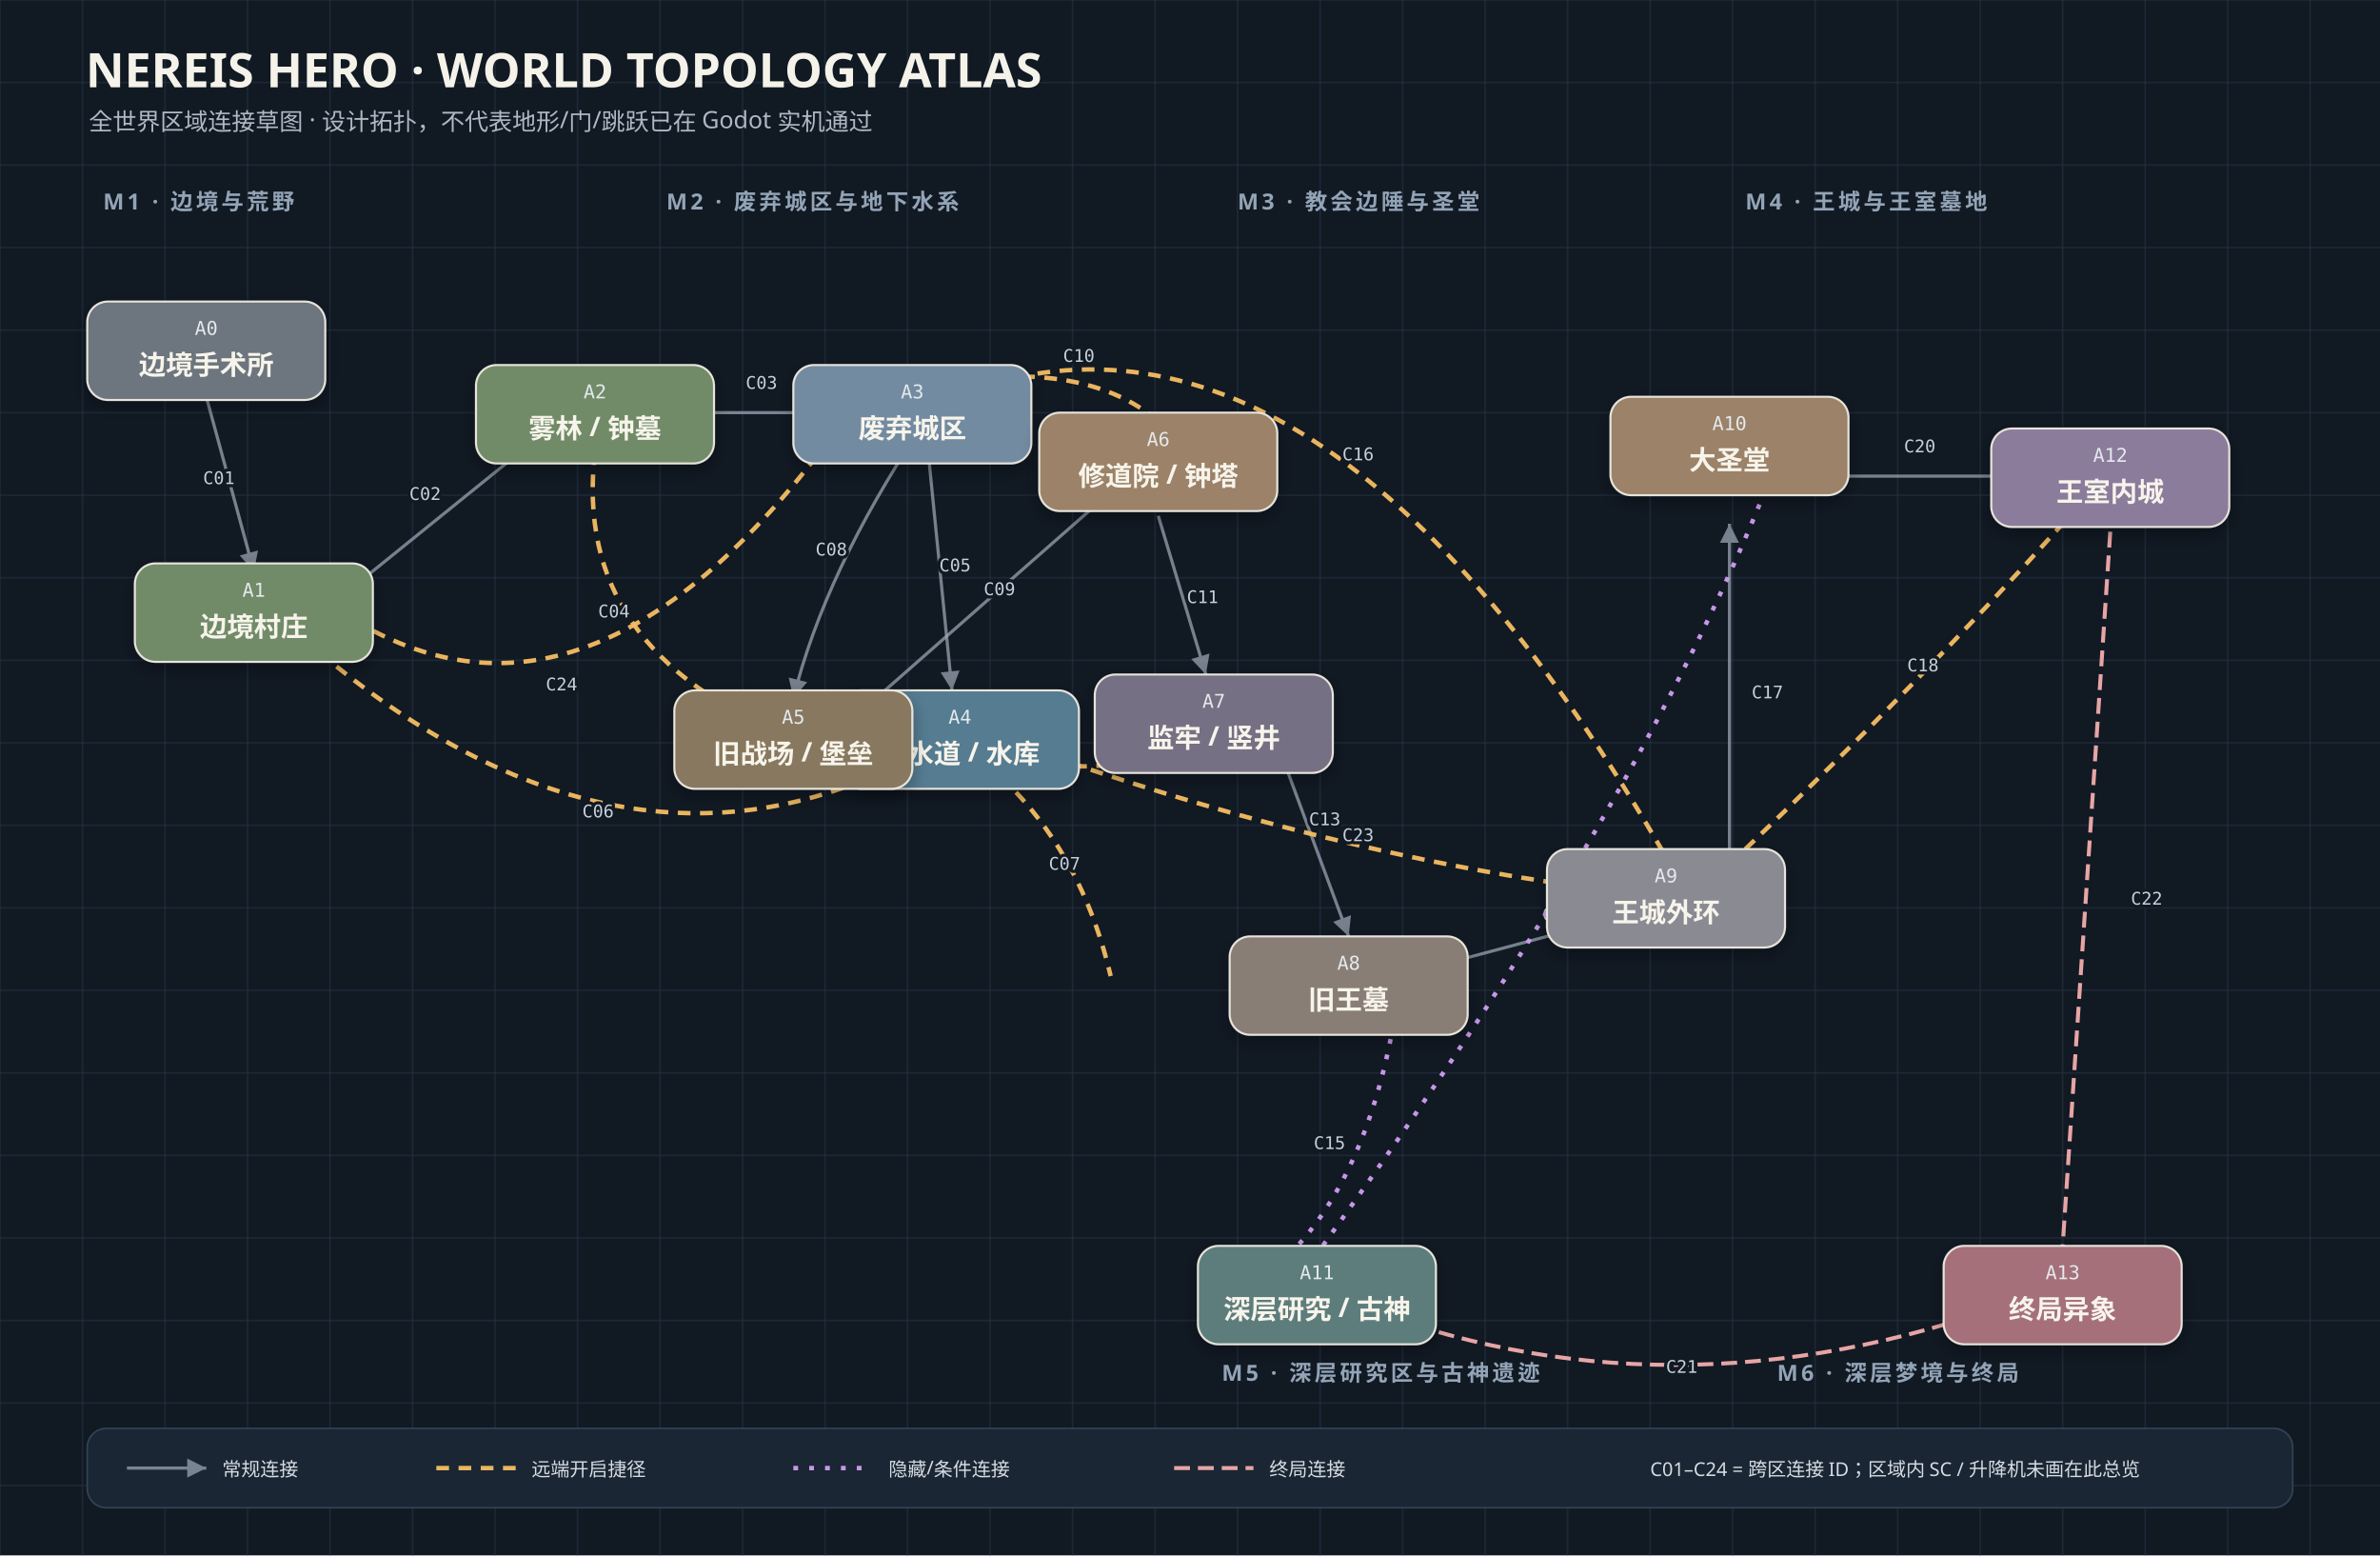
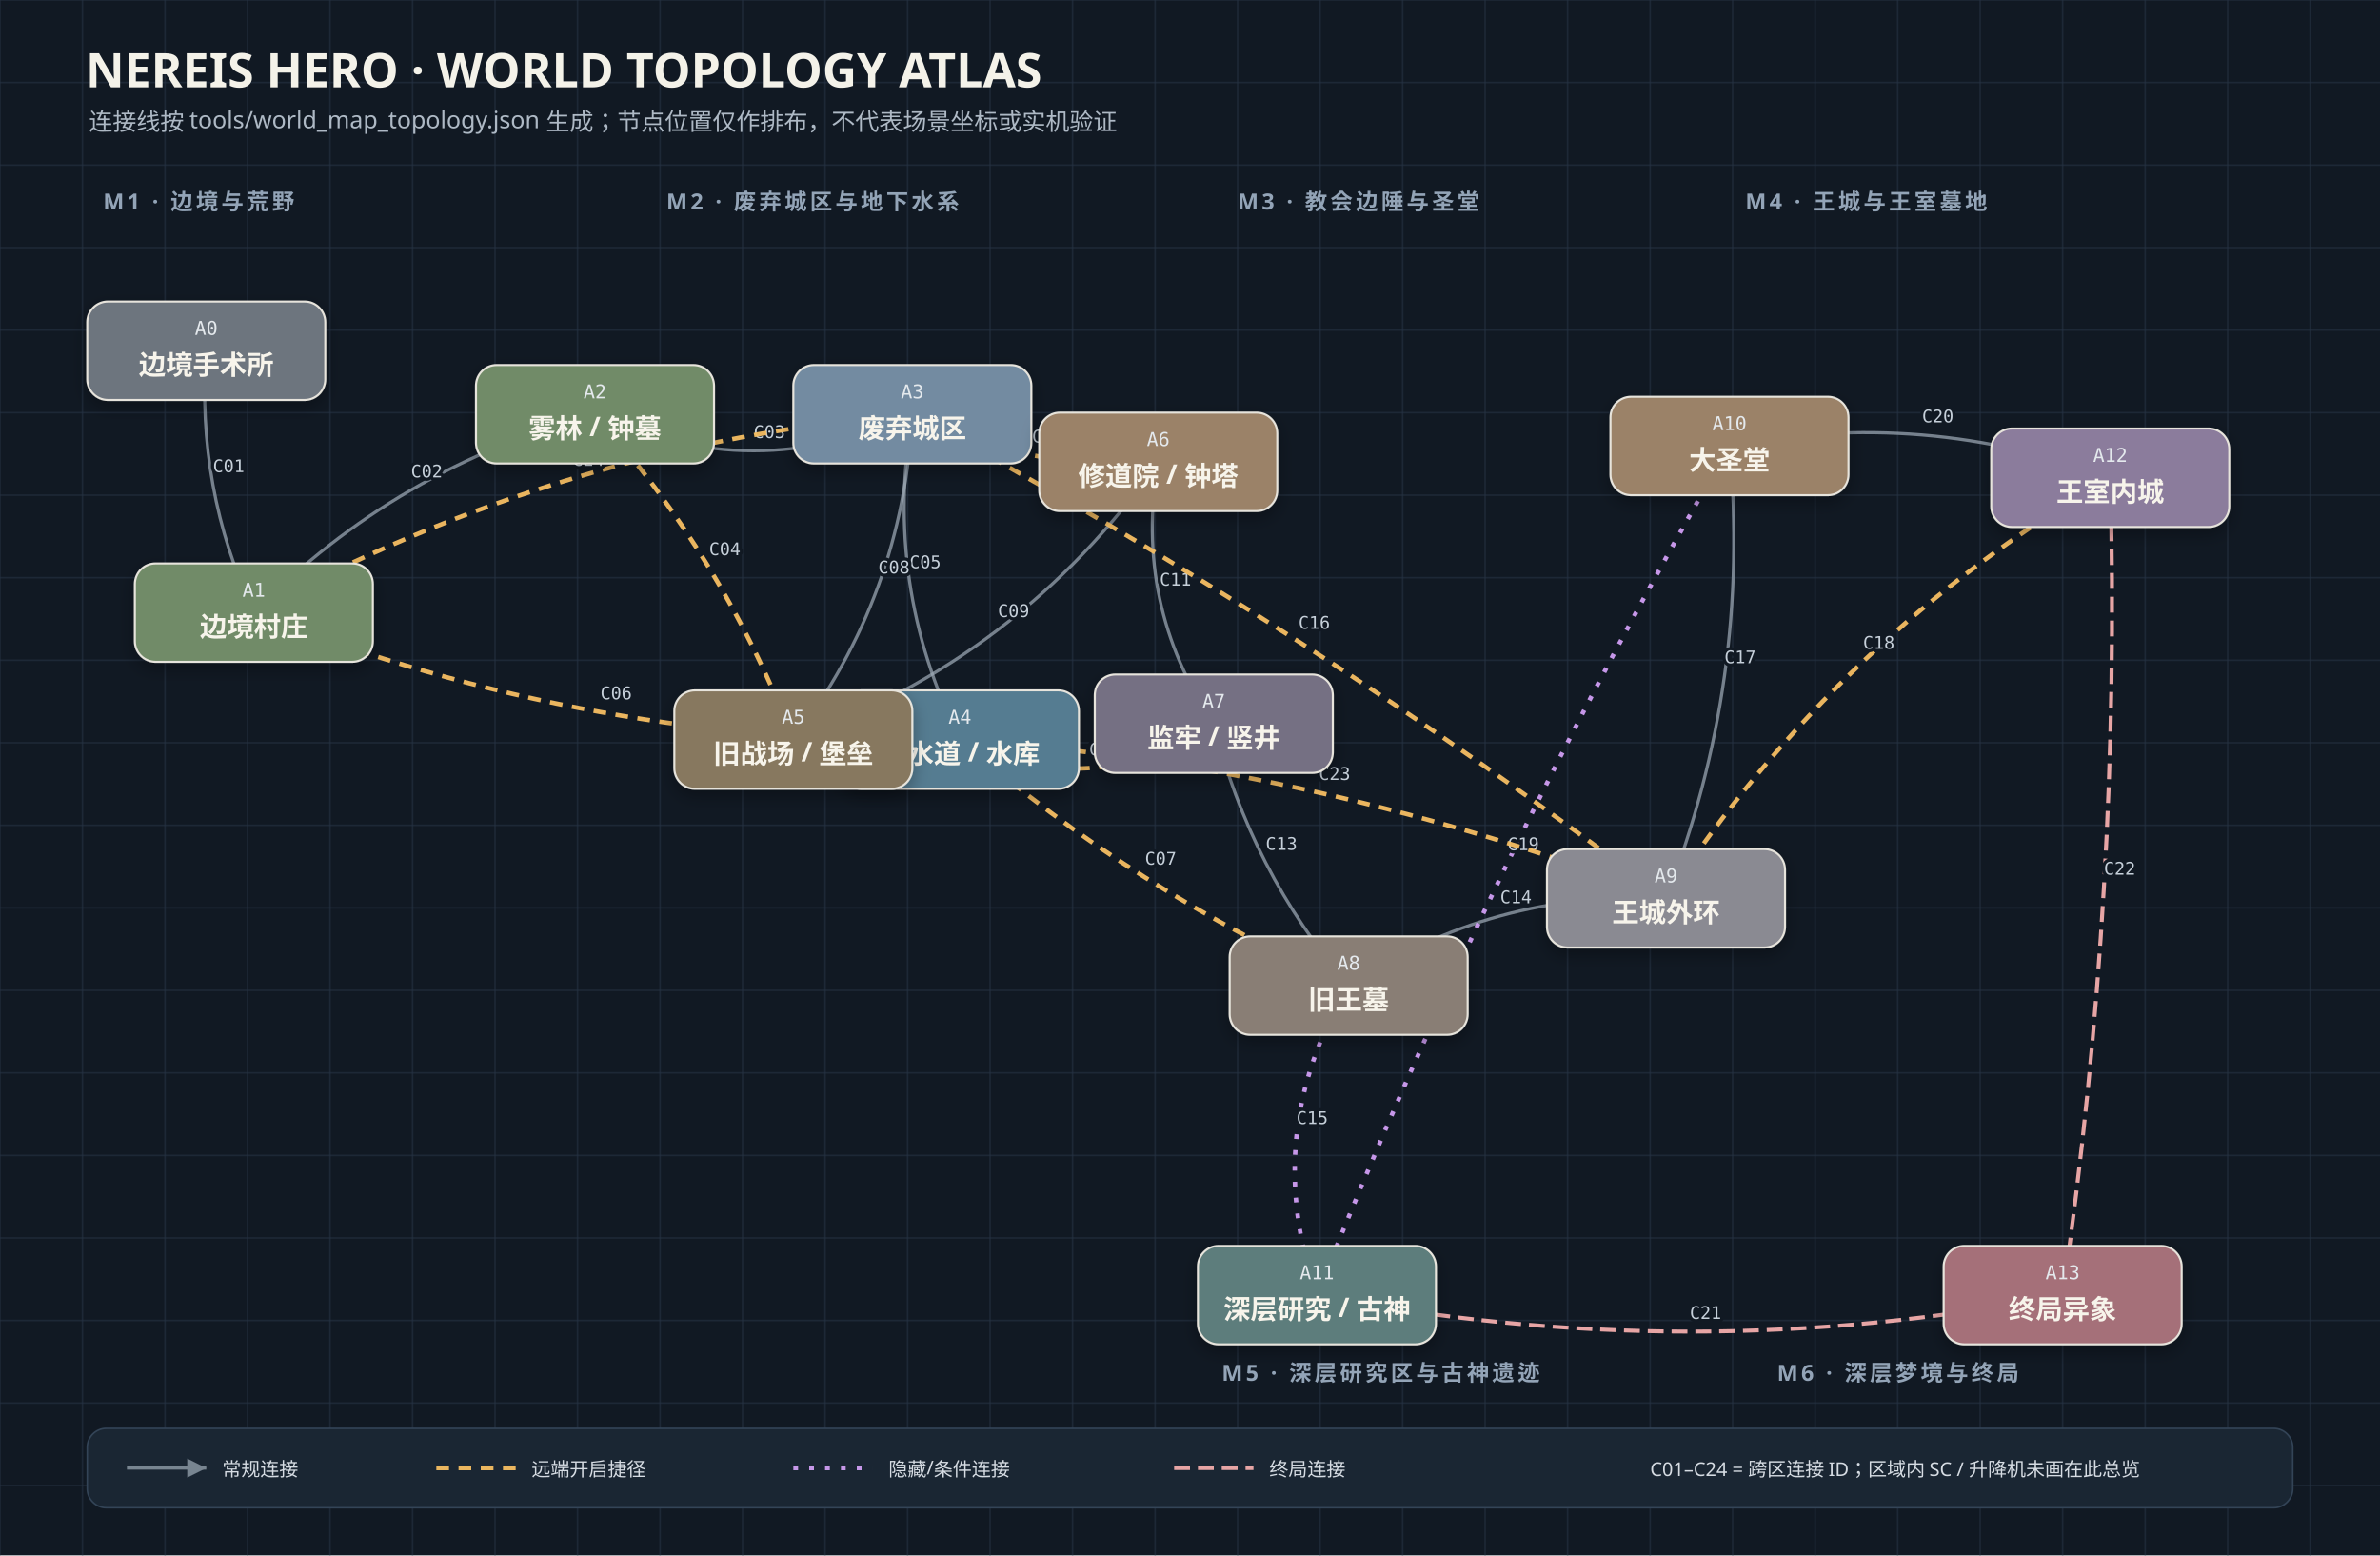
<svg xmlns="http://www.w3.org/2000/svg" width="1500" height="980" viewBox="0 0 1500 980">
  <defs>
    <filter id="shadow" x="-20%" y="-20%" width="140%" height="140%">
      <feDropShadow dx="0" dy="4" stdDeviation="5" flood-color="#000" flood-opacity=".3" />
    </filter>
    <marker id="arrow" markerWidth="8" markerHeight="8" refX="6" refY="3" orient="auto">
      <path d="M0,0 L6,3 L0,6 Z" fill="#9da9b5" />
    </marker>
    <style>
 .bg{fill:#111923}.grid{stroke:#253242;stroke-width:1;opacity:.6}
 .title{font:700 30px sans-serif;fill:#f4f2e9}.subtitle{font:15px sans-serif;fill:#aeb9c5}
 .edge{fill:none;stroke:#9da9b5;stroke-width:2;opacity:.72;marker-end:url(#arrow)}
 .shortcut{fill:none;stroke:#f4bd62;stroke-width:2.8;stroke-dasharray:8 6;opacity:.95}
 .secret{fill:none;stroke:#cf9df2;stroke-width:2.8;stroke-dasharray:3 7;opacity:.95}
 .ending{fill:none;stroke:#e7a5a5;stroke-width:2.5;stroke-dasharray:10 5}
 .node{stroke:#e7e4dc;stroke-width:1.3;filter:url(#shadow)}
 .label{font:700 17px sans-serif;fill:#f7f4eb;text-anchor:middle}
 .id{font:12px monospace;fill:#e4e9ed;text-anchor:middle}
 .small{font:12px sans-serif;fill:#d6dce3}
 .macro{font:700 14px sans-serif;fill:#93a4b7;letter-spacing:2px}
 .edgeid{font:11px monospace;fill:#c6d0da;paint-order:stroke;stroke:#111923;stroke-width:4px;stroke-linejoin:round}
 </style>
  </defs>
  <rect class="bg" width="1500" height="980" />
  <line class="grid" x1="0" y1="0" x2="0" y2="980" />
  <line class="grid" x1="52" y1="0" x2="52" y2="980" />
  <line class="grid" x1="104" y1="0" x2="104" y2="980" />
  <line class="grid" x1="156" y1="0" x2="156" y2="980" />
  <line class="grid" x1="208" y1="0" x2="208" y2="980" />
  <line class="grid" x1="260" y1="0" x2="260" y2="980" />
  <line class="grid" x1="312" y1="0" x2="312" y2="980" />
  <line class="grid" x1="364" y1="0" x2="364" y2="980" />
  <line class="grid" x1="416" y1="0" x2="416" y2="980" />
  <line class="grid" x1="468" y1="0" x2="468" y2="980" />
  <line class="grid" x1="520" y1="0" x2="520" y2="980" />
  <line class="grid" x1="572" y1="0" x2="572" y2="980" />
  <line class="grid" x1="624" y1="0" x2="624" y2="980" />
  <line class="grid" x1="676" y1="0" x2="676" y2="980" />
  <line class="grid" x1="728" y1="0" x2="728" y2="980" />
  <line class="grid" x1="780" y1="0" x2="780" y2="980" />
  <line class="grid" x1="832" y1="0" x2="832" y2="980" />
  <line class="grid" x1="884" y1="0" x2="884" y2="980" />
  <line class="grid" x1="936" y1="0" x2="936" y2="980" />
  <line class="grid" x1="988" y1="0" x2="988" y2="980" />
  <line class="grid" x1="1040" y1="0" x2="1040" y2="980" />
  <line class="grid" x1="1092" y1="0" x2="1092" y2="980" />
  <line class="grid" x1="1144" y1="0" x2="1144" y2="980" />
  <line class="grid" x1="1196" y1="0" x2="1196" y2="980" />
  <line class="grid" x1="1248" y1="0" x2="1248" y2="980" />
  <line class="grid" x1="1300" y1="0" x2="1300" y2="980" />
  <line class="grid" x1="1352" y1="0" x2="1352" y2="980" />
  <line class="grid" x1="1404" y1="0" x2="1404" y2="980" />
  <line class="grid" x1="1456" y1="0" x2="1456" y2="980" />
  <line class="grid" x1="1508" y1="0" x2="1508" y2="980" />
  <line class="grid" x1="0" y1="0" x2="1500" y2="0" />
  <line class="grid" x1="0" y1="52" x2="1500" y2="52" />
  <line class="grid" x1="0" y1="104" x2="1500" y2="104" />
  <line class="grid" x1="0" y1="156" x2="1500" y2="156" />
  <line class="grid" x1="0" y1="208" x2="1500" y2="208" />
  <line class="grid" x1="0" y1="260" x2="1500" y2="260" />
  <line class="grid" x1="0" y1="312" x2="1500" y2="312" />
  <line class="grid" x1="0" y1="364" x2="1500" y2="364" />
  <line class="grid" x1="0" y1="416" x2="1500" y2="416" />
  <line class="grid" x1="0" y1="468" x2="1500" y2="468" />
  <line class="grid" x1="0" y1="520" x2="1500" y2="520" />
  <line class="grid" x1="0" y1="572" x2="1500" y2="572" />
  <line class="grid" x1="0" y1="624" x2="1500" y2="624" />
  <line class="grid" x1="0" y1="676" x2="1500" y2="676" />
  <line class="grid" x1="0" y1="728" x2="1500" y2="728" />
  <line class="grid" x1="0" y1="780" x2="1500" y2="780" />
  <line class="grid" x1="0" y1="832" x2="1500" y2="832" />
  <line class="grid" x1="0" y1="884" x2="1500" y2="884" />
  <line class="grid" x1="0" y1="936" x2="1500" y2="936" />
  <line class="grid" x1="0" y1="988" x2="1500" y2="988" />
  <text class="title" x="54" y="55">NEREIS HERO · WORLD TOPOLOGY ATLAS</text>
-   <text class="subtitle" x="56" y="82">全世界区域连接草图 · 设计拓扑，不代表地形/门/跳跃已在 Godot 实机通过</text>
+   <text class="subtitle" x="56" y="82">连接线按 tools/world_map_topology.json 生成；节点位置仅作排布，不代表场景坐标或实机验证</text>
  <text class="macro" x="65" y="132">M1 · 边境与荒野</text>
  <text class="macro" x="420" y="132">M2 · 废弃城区与地下水系</text>
  <text class="macro" x="780" y="132">M3 · 教会边陲与圣堂</text>
  <text class="macro" x="1100" y="132">M4 · 王城与王室墓地</text>
  <text class="macro" x="770" y="870">M5 · 深层研究区与古神遗迹</text>
  <text class="macro" x="1120" y="870">M6 · 深层梦境与终局</text>
-   <path class="edge" d="M130 250 L160 360" />
-   <text class="edgeid" x="128" y="305">C01</text>
-   <path class="edge" d="M210 380 L340 275" />
-   <text class="edgeid" x="258" y="315">C02</text>
-   <path class="edge" d="M405 260 L545 260" />
-   <text class="edgeid" x="470" y="245">C03</text>
-   <path class="shortcut" d="M375 285 Q360 410 500 465" />
-   <text class="edgeid" x="377" y="389">C04</text>
-   <path class="edge" d="M585 285 L600 435" />
-   <text class="edgeid" x="592" y="360">C05</text>
-   <path class="shortcut" d="M570 480 Q390 570 200 410" />
-   <text class="edgeid" x="367" y="515">C06</text>
-   <path class="shortcut" d="M620 480 Q680 530 700 615" />
-   <text class="edgeid" x="661" y="548">C07</text>
-   <path class="edge" d="M580 270 Q520 360 500 440" />
-   <text class="edgeid" x="514" y="350">C08</text>
-   <path class="edge" d="M535 455 L700 310" />
-   <text class="edgeid" x="620" y="375">C09</text>
-   <path class="shortcut" d="M740 275 Q690 220 575 245" />
-   <text class="edgeid" x="670" y="228">C10</text>
-   <path class="edge" d="M730 325 L760 425" />
-   <text class="edgeid" x="748" y="380">C11</text>
-   <path class="shortcut" d="M765 460 Q690 500 625 470" />
-   <text class="edgeid" x="697" y="485">C12</text>
-   <path class="edge" d="M800 455 L850 590" />
-   <text class="edgeid" x="825" y="520">C13</text>
-   <path class="edge" d="M900 610 L1050 570" />
-   <text class="edgeid" x="972" y="580">C14</text>
-   <path class="secret" d="M880 635 Q860 760 790 810" />
-   <text class="edgeid" x="828" y="724">C15</text>
-   <path class="shortcut" d="M600 250 Q830 160 1050 540" />
-   <text class="edgeid" x="846" y="290">C16</text>
-   <path class="edge" d="M1090 540 L1090 330" />
-   <text class="edgeid" x="1104" y="440">C17</text>
-   <path class="shortcut" d="M1100 535 Q1210 430 1300 330" />
-   <text class="edgeid" x="1202" y="423">C18</text>
-   <path class="secret" d="M1120 290 Q1040 500 830 790" />
-   <text class="edgeid" x="1015" y="545">C19</text>
-   <path class="edge" d="M1125 300 L1300 300" />
-   <text class="edgeid" x="1200" y="285">C20</text>
-   <path class="ending" d="M850 820 Q1050 900 1270 820" />
-   <text class="edgeid" x="1050" y="865">C21</text>
-   <path class="ending" d="M1330 335 L1300 785" />
-   <text class="edgeid" x="1343" y="570">C22</text>
-   <path class="shortcut" d="M1050 565 Q850 545 630 465" />
-   <text class="edgeid" x="846" y="530">C23</text>
-   <path class="shortcut" d="M200 375 Q365 500 535 260" />
-   <text class="edgeid" x="344" y="435">C24</text>
+   <path class="edge" d="M130 221 Q123.4 307.4 160 386" />
+   <text class="edgeid" x="134.2" y="297.5">C01</text>
+   <path class="edge" d="M160 386 Q250.4 294.1 375 261" />
+   <text class="edgeid" x="259.0" y="300.8">C02</text>
+   <path class="edge" d="M375 261 Q475.0 307.0 575 261" />
+   <text class="edgeid" x="475.0" y="276.0">C03</text>
+   <path class="shortcut" d="M375 261 Q456.3 352.0 500 466" />
+   <text class="edgeid" x="446.9" y="349.8">C04</text>
+   <path class="edge" d="M575 261 Q556.4 368.4 605 466" />
+   <text class="edgeid" x="573.2" y="358.0">C05</text>
+   <path class="shortcut" d="M605 466 Q374.4 471.3 160 386" />
+   <text class="edgeid" x="378.4" y="440.6">C06</text>
+   <path class="shortcut" d="M605 466 Q715.7 562.1 850 621" />
+   <text class="edgeid" x="721.6" y="544.8">C07</text>
+   <path class="edge" d="M575 261 Q569.4 375.2 500 466" />
+   <text class="edgeid" x="553.5" y="361.3">C08</text>
+   <path class="edge" d="M500 466 Q642.9 415.1 730 291" />
+   <text class="edgeid" x="628.9" y="388.8">C09</text>
+   <path class="shortcut" d="M730 291 Q648.3 297.6 575 261" />
+   <text class="edgeid" x="650.4" y="278.8">C10</text>
+   <path class="edge" d="M730 291 Q714.2 380.6 765 456" />
+   <text class="edgeid" x="730.9" y="369.0">C11</text>
+   <path class="shortcut" d="M765 456 Q687.9 506.9 605 466" />
+   <text class="edgeid" x="686.4" y="476.0">C12</text>
+   <path class="edge" d="M765 456 Q787.9 548.6 850 621" />
+   <text class="edgeid" x="797.7" y="535.5">C13</text>
+   <path class="edge" d="M850 621 Q941.0 560.7 1050 566" />
+   <text class="edgeid" x="945.5" y="569.1">C14</text>
+   <path class="secret" d="M850 621 Q794.2 713.8 830 816" />
+   <text class="edgeid" x="817.1" y="708.2">C15</text>
+   <path class="shortcut" d="M575 261 Q824.4 395.0 1050 566" />
+   <text class="edgeid" x="818.4" y="396.2">C16</text>
+   <path class="edge" d="M1050 566 Q1103.7 428.2 1090 281" />
+   <text class="edgeid" x="1086.8" y="417.9">C17</text>
+   <path class="shortcut" d="M1050 566 Q1158.4 400.1 1330 301" />
+   <text class="edgeid" x="1174.2" y="408.8">C18</text>
+   <path class="secret" d="M1090 281 Q940.2 538.9 830 816" />
+   <text class="edgeid" x="950.1" y="535.7">C19</text>
+   <path class="edge" d="M1090 281 Q1212.8 257.1 1330 301" />
+   <text class="edgeid" x="1211.4" y="266.1">C20</text>
+   <path class="ending" d="M830 816 Q1065.0 862.0 1300 816" />
+   <text class="edgeid" x="1065.0" y="831.0">C21</text>
+   <path class="ending" d="M1330 301 Q1337.0 559.8 1300 816" />
+   <text class="edgeid" x="1326.0" y="551.1">C22</text>
+   <path class="shortcut" d="M1050 566 Q835.0 482.8 605 466" />
+   <text class="edgeid" x="831.2" y="491.4">C23</text>
+   <path class="shortcut" d="M160 386 Q354.2 279.5 575 261" />
+   <text class="edgeid" x="360.9" y="293.5">C24</text>
  <g>
    <rect class="node" x="55" y="190" width="150" height="62" rx="13" fill="#6d747e" />
    <text class="id" x="130" y="211">A0</text>
    <text class="label" x="130" y="236">边境手术所</text>
  </g>
  <g>
    <rect class="node" x="85" y="355" width="150" height="62" rx="13" fill="#718b68" />
    <text class="id" x="160" y="376">A1</text>
    <text class="label" x="160" y="401">边境村庄</text>
  </g>
  <g>
    <rect class="node" x="300" y="230" width="150" height="62" rx="13" fill="#718b68" />
    <text class="id" x="375" y="251">A2</text>
    <text class="label" x="375" y="276">雾林 / 钟墓</text>
  </g>
  <g>
    <rect class="node" x="500" y="230" width="150" height="62" rx="13" fill="#738ba1" />
    <text class="id" x="575" y="251">A3</text>
    <text class="label" x="575" y="276">废弃城区</text>
  </g>
  <g>
    <rect class="node" x="530" y="435" width="150" height="62" rx="13" fill="#547b91" />
    <text class="id" x="605" y="456">A4</text>
    <text class="label" x="605" y="481">下水道 / 水库</text>
  </g>
  <g>
    <rect class="node" x="425" y="435" width="150" height="62" rx="13" fill="#87785f" />
    <text class="id" x="500" y="456">A5</text>
    <text class="label" x="500" y="481">旧战场 / 堡垒</text>
  </g>
  <g>
    <rect class="node" x="655" y="260" width="150" height="62" rx="13" fill="#9b8268" />
    <text class="id" x="730" y="281">A6</text>
    <text class="label" x="730" y="306">修道院 / 钟塔</text>
  </g>
  <g>
    <rect class="node" x="690" y="425" width="150" height="62" rx="13" fill="#756f83" />
    <text class="id" x="765" y="446">A7</text>
    <text class="label" x="765" y="471">监牢 / 竖井</text>
  </g>
  <g>
    <rect class="node" x="775" y="590" width="150" height="62" rx="13" fill="#897e75" />
    <text class="id" x="850" y="611">A8</text>
    <text class="label" x="850" y="636">旧王墓</text>
  </g>
  <g>
    <rect class="node" x="975" y="535" width="150" height="62" rx="13" fill="#8a8a92" />
    <text class="id" x="1050" y="556">A9</text>
    <text class="label" x="1050" y="581">王城外环</text>
  </g>
  <g>
    <rect class="node" x="1015" y="250" width="150" height="62" rx="13" fill="#9b8268" />
    <text class="id" x="1090" y="271">A10</text>
    <text class="label" x="1090" y="296">大圣堂</text>
  </g>
  <g>
    <rect class="node" x="755" y="785" width="150" height="62" rx="13" fill="#5d7d7b" />
    <text class="id" x="830" y="806">A11</text>
    <text class="label" x="830" y="831">深层研究 / 古神</text>
  </g>
  <g>
    <rect class="node" x="1255" y="270" width="150" height="62" rx="13" fill="#8b7b9c" />
    <text class="id" x="1330" y="291">A12</text>
    <text class="label" x="1330" y="316">王室内城</text>
  </g>
  <g>
    <rect class="node" x="1225" y="785" width="150" height="62" rx="13" fill="#a56f79" />
    <text class="id" x="1300" y="806">A13</text>
    <text class="label" x="1300" y="831">终局异象</text>
  </g>
  <rect x="55" y="900" width="1390" height="50" rx="12" fill="#1a2633" stroke="#334457" />
  <line x1="80" y1="925" x2="130" y2="925" class="edge" />
  <text class="small" x="140" y="930">常规连接</text>
  <line x1="275" y1="925" x2="325" y2="925" class="shortcut" />
  <text class="small" x="335" y="930">远端开启捷径</text>
  <line x1="500" y1="925" x2="550" y2="925" class="secret" />
  <text class="small" x="560" y="930">隐藏/条件连接</text>
  <line x1="740" y1="925" x2="790" y2="925" class="ending" />
  <text class="small" x="800" y="930">终局连接</text>
  <text class="small" x="1040" y="930">C01–C24 = 跨区连接 ID；区域内 SC / 升降机未画在此总览</text>
</svg>
